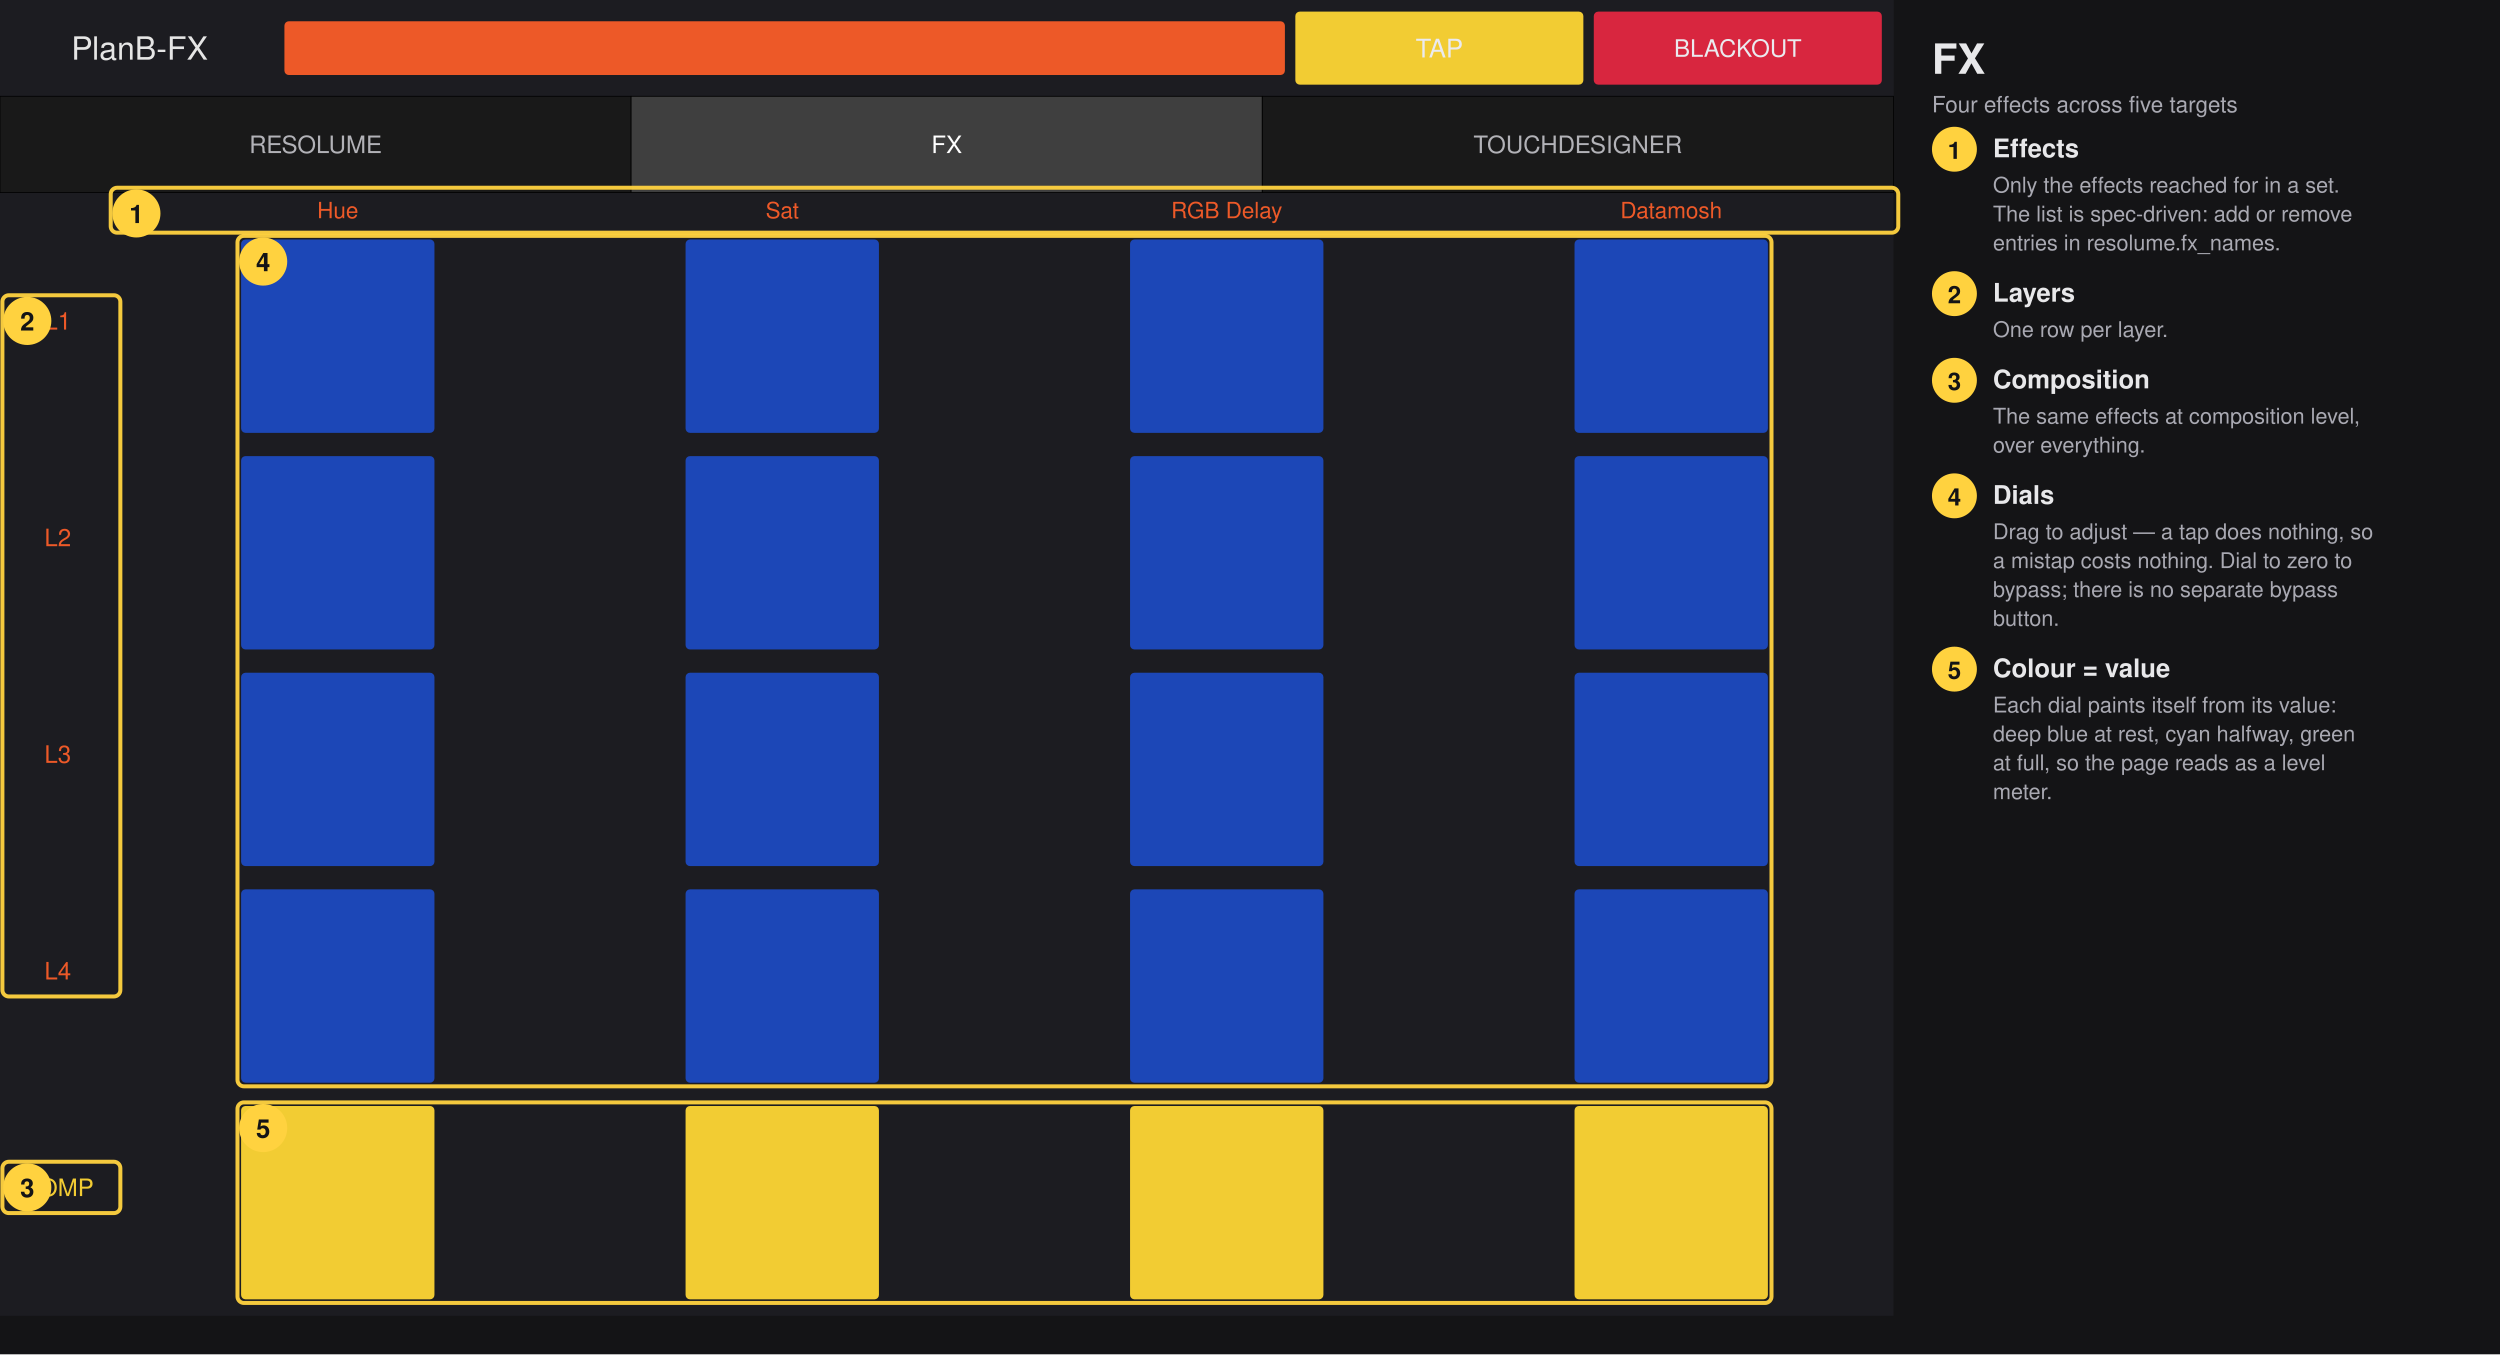
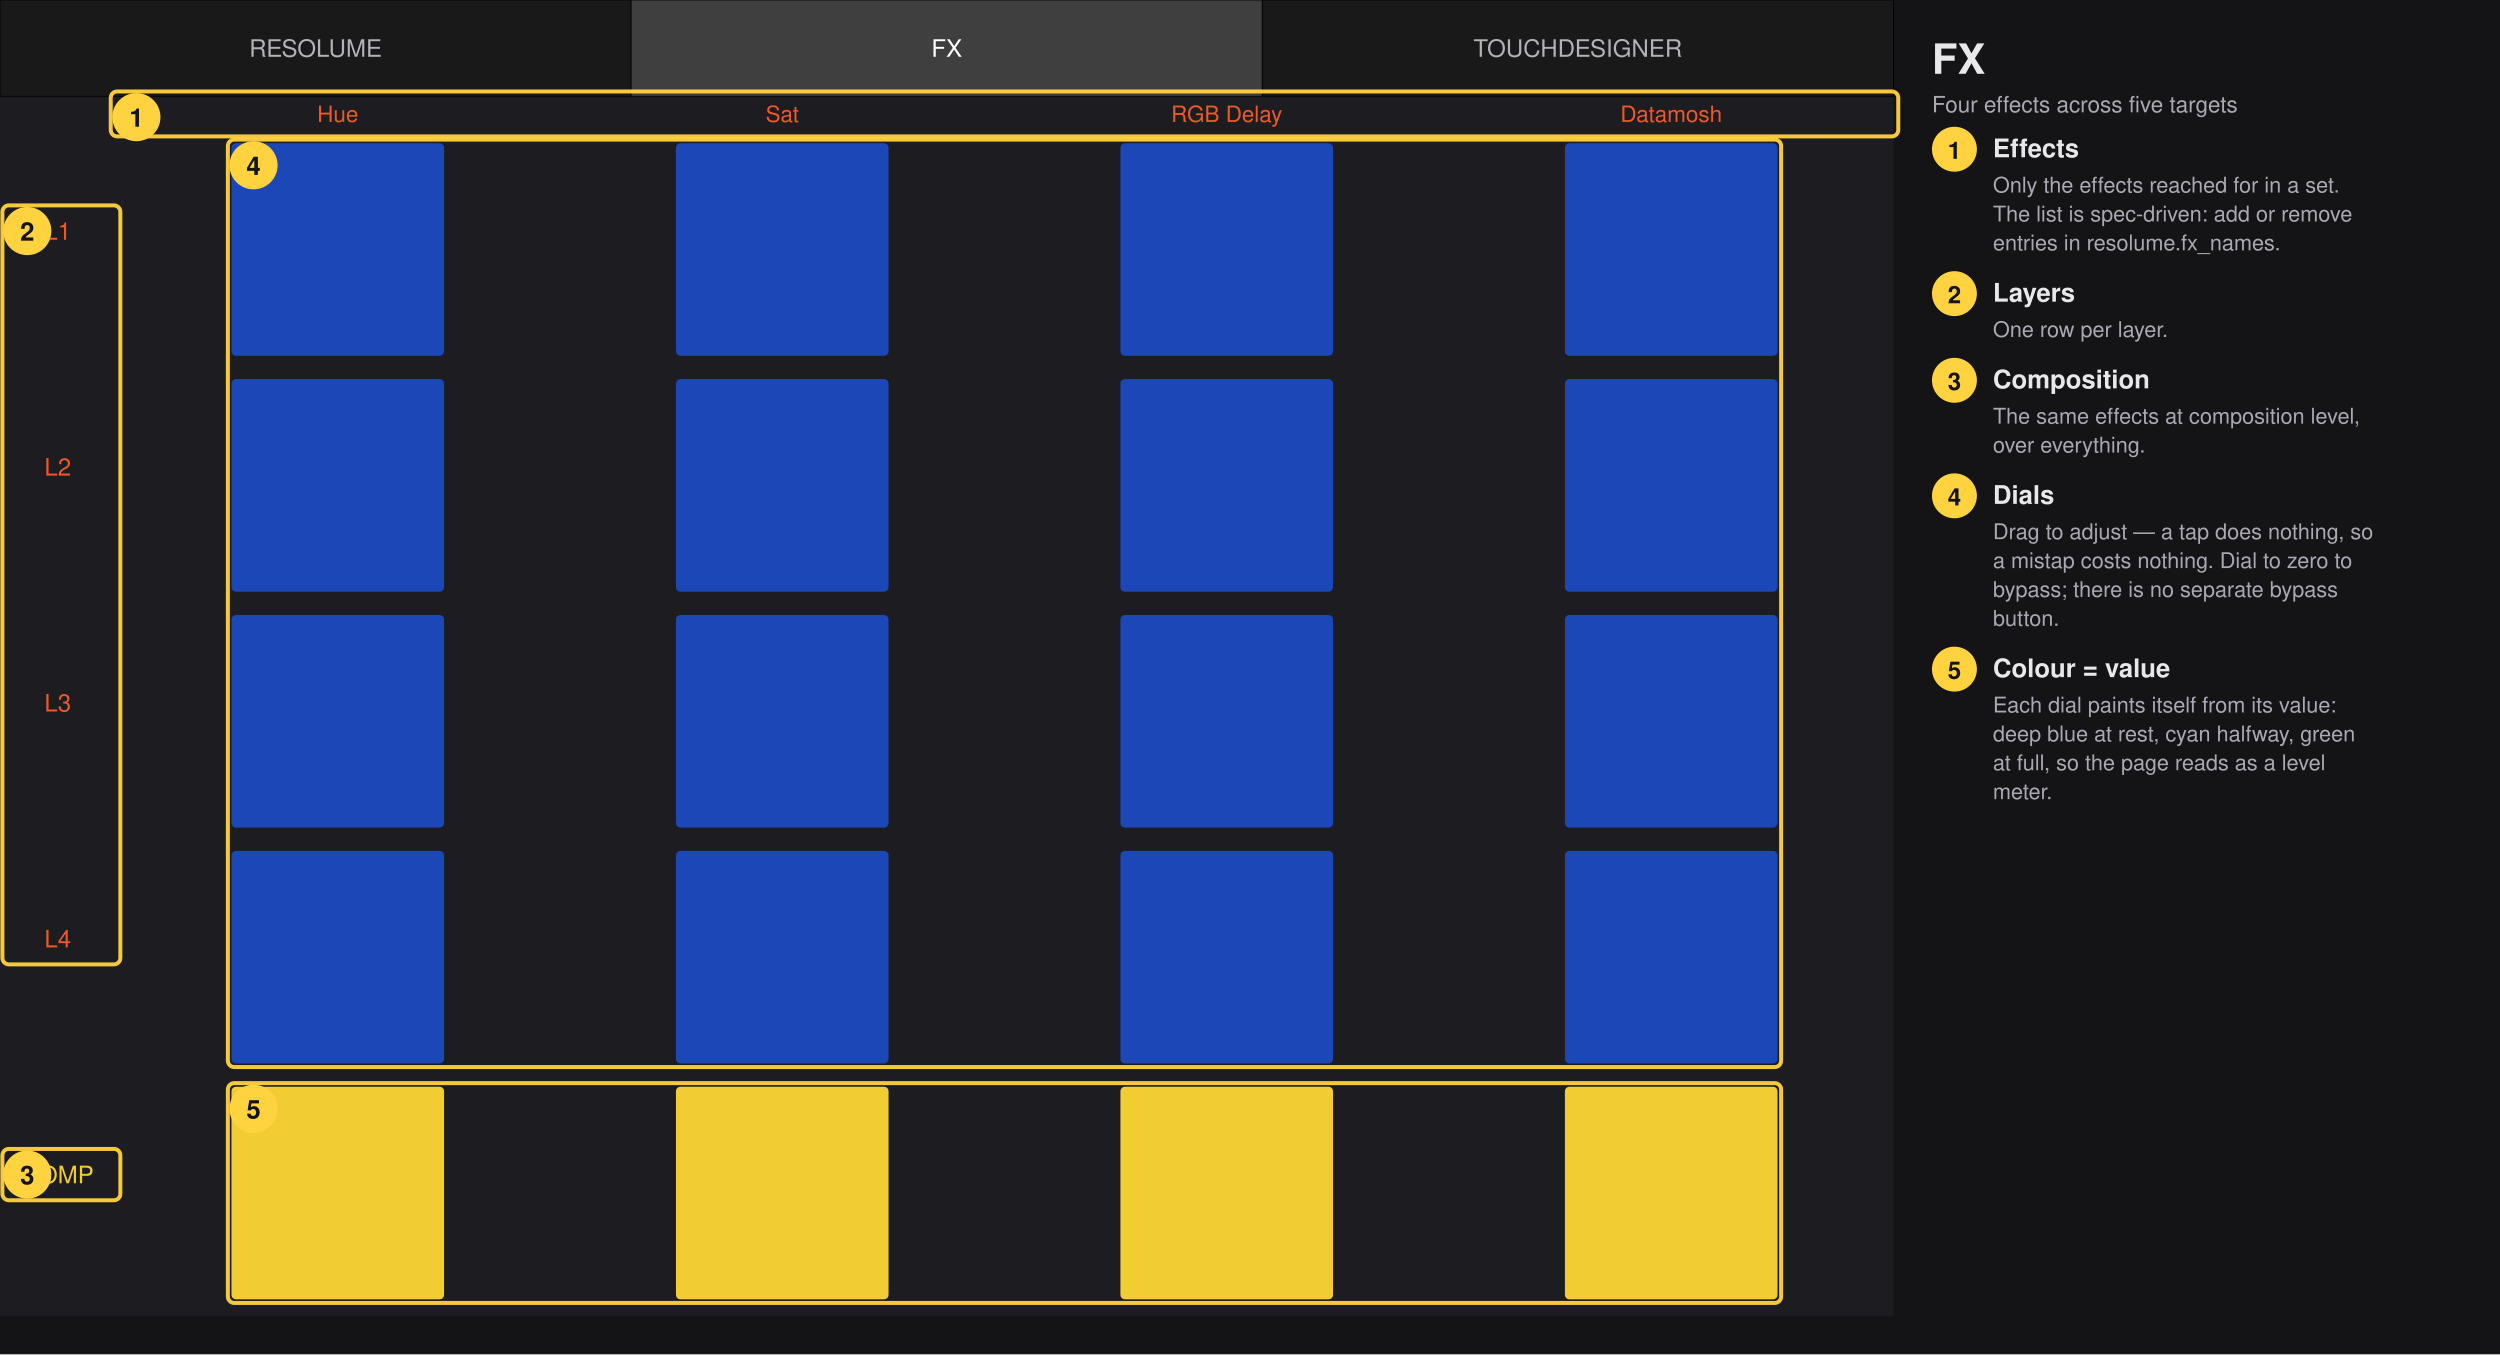
<svg xmlns="http://www.w3.org/2000/svg" width="1558" height="844" viewBox="0 0 1558 844">
  <rect width="100%" height="100%" fill="#141416" />
  <g>
    <rect x="0.0" y="0.0" width="1180.0" height="820.0" fill="rgba(28,28,33,1.000)" />
-     <rect x="0.0" y="0.0" width="1180.0" height="60.0" fill="rgba(28,28,33,1.000)" />
-     <text x="87.0" y="37.2" font-family="Helvetica,Arial,sans-serif" font-size="20" fill="rgba(229,229,229,1.000)" text-anchor="middle">PlanB-FX</text>
-     <rect x="994.0" y="8.0" width="178.0" height="44.0" rx="2" fill="rgba(216,38,63,1.000)" stroke="rgba(216,38,63,1.000)" stroke-width="1.5" />
-     <text x="1083.0" y="35.4" font-family="Helvetica,Arial,sans-serif" font-size="15" fill="rgba(234,234,239,1.000)" text-anchor="middle">BLACKOUT</text>
-     <rect x="808.0" y="8.0" width="178.0" height="44.0" rx="2" fill="rgba(242,204,51,1.000)" stroke="rgba(242,204,51,1.000)" stroke-width="1.5" />
-     <text x="897.0" y="35.8" font-family="Helvetica,Arial,sans-serif" font-size="16" fill="rgba(234,234,239,1.000)" text-anchor="middle">TAP</text>
-     <rect x="178.0" y="14.0" width="622.0" height="32.0" rx="2" fill="rgba(237,89,40,1.000)" stroke="rgba(237,89,40,1.000)" stroke-width="1.5" />
-     <rect x="0.0" y="60.0" width="393.3" height="60.0" fill="rgba(25,25,25,1.000)" stroke="#000" stroke-width="0.5" />
-     <text x="196.7" y="95.4" font-family="Helvetica,Arial,sans-serif" font-size="15" fill="rgba(178,178,183,1.000)" text-anchor="middle">RESOLUME</text>
-     <rect x="393.3" y="60.0" width="393.3" height="60.0" fill="rgba(63,63,63,1.000)" stroke="#000" stroke-width="0.5" />
-     <text x="590.0" y="95.4" font-family="Helvetica,Arial,sans-serif" font-size="15" fill="rgba(255,255,255,1.000)" text-anchor="middle">FX</text>
-     <rect x="786.7" y="60.0" width="393.3" height="60.0" fill="rgba(25,25,25,1.000)" stroke="#000" stroke-width="0.5" />
-     <text x="983.3" y="95.4" font-family="Helvetica,Arial,sans-serif" font-size="15" fill="rgba(178,178,183,1.000)" text-anchor="middle">TOUCHDESIGNER</text>
-     <text x="210.5" y="136.0" font-family="Helvetica,Arial,sans-serif" font-size="14" fill="rgba(237,89,40,1.000)" text-anchor="middle">Hue</text>
-     <text x="487.5" y="136.0" font-family="Helvetica,Arial,sans-serif" font-size="14" fill="rgba(237,89,40,1.000)" text-anchor="middle">Sat</text>
-     <text x="764.5" y="136.0" font-family="Helvetica,Arial,sans-serif" font-size="14" fill="rgba(237,89,40,1.000)" text-anchor="middle">RGB Delay</text>
-     <text x="1041.5" y="136.0" font-family="Helvetica,Arial,sans-serif" font-size="14" fill="rgba(237,89,40,1.000)" text-anchor="middle">Datamosh</text>
-     <text x="36.0" y="205.4" font-family="Helvetica,Arial,sans-serif" font-size="15" fill="rgba(237,89,40,1.000)" text-anchor="middle">L1</text>
-     <rect x="151.0" y="150.0" width="119.0" height="119.0" rx="2" fill="rgba(28,71,183,1.000)" stroke="rgba(28,71,183,1.000)" stroke-width="1.5" />
-     <rect x="428.0" y="150.0" width="119.0" height="119.0" rx="2" fill="rgba(28,71,183,1.000)" stroke="rgba(28,71,183,1.000)" stroke-width="1.5" />
-     <rect x="705.0" y="150.0" width="119.0" height="119.0" rx="2" fill="rgba(28,71,183,1.000)" stroke="rgba(28,71,183,1.000)" stroke-width="1.5" />
-     <rect x="982.0" y="150.0" width="119.0" height="119.0" rx="2" fill="rgba(28,71,183,1.000)" stroke="rgba(28,71,183,1.000)" stroke-width="1.5" />
-     <text x="36.0" y="340.4" font-family="Helvetica,Arial,sans-serif" font-size="15" fill="rgba(237,89,40,1.000)" text-anchor="middle">L2</text>
-     <rect x="151.0" y="285.0" width="119.0" height="119.0" rx="2" fill="rgba(28,71,183,1.000)" stroke="rgba(28,71,183,1.000)" stroke-width="1.5" />
-     <rect x="428.0" y="285.0" width="119.0" height="119.0" rx="2" fill="rgba(28,71,183,1.000)" stroke="rgba(28,71,183,1.000)" stroke-width="1.5" />
-     <rect x="705.0" y="285.0" width="119.0" height="119.0" rx="2" fill="rgba(28,71,183,1.000)" stroke="rgba(28,71,183,1.000)" stroke-width="1.5" />
-     <rect x="982.0" y="285.0" width="119.0" height="119.0" rx="2" fill="rgba(28,71,183,1.000)" stroke="rgba(28,71,183,1.000)" stroke-width="1.5" />
-     <text x="36.0" y="475.4" font-family="Helvetica,Arial,sans-serif" font-size="15" fill="rgba(237,89,40,1.000)" text-anchor="middle">L3</text>
-     <rect x="151.0" y="420.0" width="119.0" height="119.0" rx="2" fill="rgba(28,71,183,1.000)" stroke="rgba(28,71,183,1.000)" stroke-width="1.5" />
-     <rect x="428.0" y="420.0" width="119.0" height="119.0" rx="2" fill="rgba(28,71,183,1.000)" stroke="rgba(28,71,183,1.000)" stroke-width="1.5" />
-     <rect x="705.0" y="420.0" width="119.0" height="119.0" rx="2" fill="rgba(28,71,183,1.000)" stroke="rgba(28,71,183,1.000)" stroke-width="1.5" />
-     <rect x="982.0" y="420.0" width="119.0" height="119.0" rx="2" fill="rgba(28,71,183,1.000)" stroke="rgba(28,71,183,1.000)" stroke-width="1.5" />
-     <text x="36.0" y="610.4" font-family="Helvetica,Arial,sans-serif" font-size="15" fill="rgba(237,89,40,1.000)" text-anchor="middle">L4</text>
-     <rect x="151.0" y="555.0" width="119.0" height="119.0" rx="2" fill="rgba(28,71,183,1.000)" stroke="rgba(28,71,183,1.000)" stroke-width="1.5" />
-     <rect x="428.0" y="555.0" width="119.0" height="119.0" rx="2" fill="rgba(28,71,183,1.000)" stroke="rgba(28,71,183,1.000)" stroke-width="1.5" />
-     <rect x="705.0" y="555.0" width="119.0" height="119.0" rx="2" fill="rgba(28,71,183,1.000)" stroke="rgba(28,71,183,1.000)" stroke-width="1.5" />
-     <rect x="982.0" y="555.0" width="119.0" height="119.0" rx="2" fill="rgba(28,71,183,1.000)" stroke="rgba(28,71,183,1.000)" stroke-width="1.5" />
-     <text x="36.0" y="745.4" font-family="Helvetica,Arial,sans-serif" font-size="15" fill="rgba(242,204,51,1.000)" text-anchor="middle">COMP</text>
-     <rect x="151.0" y="690.0" width="119.0" height="119.0" rx="2" fill="rgba(242,204,51,1.000)" stroke="rgba(242,204,51,1.000)" stroke-width="1.5" />
-     <rect x="428.0" y="690.0" width="119.0" height="119.0" rx="2" fill="rgba(242,204,51,1.000)" stroke="rgba(242,204,51,1.000)" stroke-width="1.5" />
-     <rect x="705.0" y="690.0" width="119.0" height="119.0" rx="2" fill="rgba(242,204,51,1.000)" stroke="rgba(242,204,51,1.000)" stroke-width="1.5" />
-     <rect x="982.0" y="690.0" width="119.0" height="119.0" rx="2" fill="rgba(242,204,51,1.000)" stroke="rgba(242,204,51,1.000)" stroke-width="1.5" />
+     <rect x="0.0" y="0.0" width="393.3" height="60.0" fill="rgba(25,25,25,1.000)" stroke="#000" stroke-width="0.5" />
+     <text x="196.7" y="35.4" font-family="Helvetica,Arial,sans-serif" font-size="15" fill="rgba(178,178,183,1.000)" text-anchor="middle">RESOLUME</text>
+     <rect x="393.3" y="0.0" width="393.3" height="60.0" fill="rgba(63,63,63,1.000)" stroke="#000" stroke-width="0.5" />
+     <text x="590.0" y="35.4" font-family="Helvetica,Arial,sans-serif" font-size="15" fill="rgba(255,255,255,1.000)" text-anchor="middle">FX</text>
+     <rect x="786.7" y="0.0" width="393.3" height="60.0" fill="rgba(25,25,25,1.000)" stroke="#000" stroke-width="0.5" />
+     <text x="983.3" y="35.4" font-family="Helvetica,Arial,sans-serif" font-size="15" fill="rgba(178,178,183,1.000)" text-anchor="middle">TOUCHDESIGNER</text>
+     <text x="210.5" y="76.0" font-family="Helvetica,Arial,sans-serif" font-size="14" fill="rgba(237,89,40,1.000)" text-anchor="middle">Hue</text>
+     <text x="487.5" y="76.0" font-family="Helvetica,Arial,sans-serif" font-size="14" fill="rgba(237,89,40,1.000)" text-anchor="middle">Sat</text>
+     <text x="764.5" y="76.0" font-family="Helvetica,Arial,sans-serif" font-size="14" fill="rgba(237,89,40,1.000)" text-anchor="middle">RGB Delay</text>
+     <text x="1041.5" y="76.0" font-family="Helvetica,Arial,sans-serif" font-size="14" fill="rgba(237,89,40,1.000)" text-anchor="middle">Datamosh</text>
+     <text x="36.0" y="149.4" font-family="Helvetica,Arial,sans-serif" font-size="15" fill="rgba(237,89,40,1.000)" text-anchor="middle">L1</text>
+     <rect x="145.0" y="90.0" width="131.0" height="131.0" rx="2" fill="rgba(28,71,183,1.000)" stroke="rgba(28,71,183,1.000)" stroke-width="1.5" />
+     <rect x="422.0" y="90.0" width="131.0" height="131.0" rx="2" fill="rgba(28,71,183,1.000)" stroke="rgba(28,71,183,1.000)" stroke-width="1.5" />
+     <rect x="699.0" y="90.0" width="131.0" height="131.0" rx="2" fill="rgba(28,71,183,1.000)" stroke="rgba(28,71,183,1.000)" stroke-width="1.5" />
+     <rect x="976.0" y="90.0" width="131.0" height="131.0" rx="2" fill="rgba(28,71,183,1.000)" stroke="rgba(28,71,183,1.000)" stroke-width="1.5" />
+     <text x="36.0" y="296.4" font-family="Helvetica,Arial,sans-serif" font-size="15" fill="rgba(237,89,40,1.000)" text-anchor="middle">L2</text>
+     <rect x="145.0" y="237.0" width="131.0" height="131.0" rx="2" fill="rgba(28,71,183,1.000)" stroke="rgba(28,71,183,1.000)" stroke-width="1.5" />
+     <rect x="422.0" y="237.0" width="131.0" height="131.0" rx="2" fill="rgba(28,71,183,1.000)" stroke="rgba(28,71,183,1.000)" stroke-width="1.5" />
+     <rect x="699.0" y="237.0" width="131.0" height="131.0" rx="2" fill="rgba(28,71,183,1.000)" stroke="rgba(28,71,183,1.000)" stroke-width="1.5" />
+     <rect x="976.0" y="237.0" width="131.0" height="131.0" rx="2" fill="rgba(28,71,183,1.000)" stroke="rgba(28,71,183,1.000)" stroke-width="1.5" />
+     <text x="36.0" y="443.4" font-family="Helvetica,Arial,sans-serif" font-size="15" fill="rgba(237,89,40,1.000)" text-anchor="middle">L3</text>
+     <rect x="145.0" y="384.0" width="131.0" height="131.0" rx="2" fill="rgba(28,71,183,1.000)" stroke="rgba(28,71,183,1.000)" stroke-width="1.5" />
+     <rect x="422.0" y="384.0" width="131.0" height="131.0" rx="2" fill="rgba(28,71,183,1.000)" stroke="rgba(28,71,183,1.000)" stroke-width="1.5" />
+     <rect x="699.0" y="384.0" width="131.0" height="131.0" rx="2" fill="rgba(28,71,183,1.000)" stroke="rgba(28,71,183,1.000)" stroke-width="1.5" />
+     <rect x="976.0" y="384.0" width="131.0" height="131.0" rx="2" fill="rgba(28,71,183,1.000)" stroke="rgba(28,71,183,1.000)" stroke-width="1.5" />
+     <text x="36.0" y="590.4" font-family="Helvetica,Arial,sans-serif" font-size="15" fill="rgba(237,89,40,1.000)" text-anchor="middle">L4</text>
+     <rect x="145.0" y="531.0" width="131.0" height="131.0" rx="2" fill="rgba(28,71,183,1.000)" stroke="rgba(28,71,183,1.000)" stroke-width="1.5" />
+     <rect x="422.0" y="531.0" width="131.0" height="131.0" rx="2" fill="rgba(28,71,183,1.000)" stroke="rgba(28,71,183,1.000)" stroke-width="1.5" />
+     <rect x="699.0" y="531.0" width="131.0" height="131.0" rx="2" fill="rgba(28,71,183,1.000)" stroke="rgba(28,71,183,1.000)" stroke-width="1.5" />
+     <rect x="976.0" y="531.0" width="131.0" height="131.0" rx="2" fill="rgba(28,71,183,1.000)" stroke="rgba(28,71,183,1.000)" stroke-width="1.5" />
+     <text x="36.0" y="737.4" font-family="Helvetica,Arial,sans-serif" font-size="15" fill="rgba(242,204,51,1.000)" text-anchor="middle">COMP</text>
+     <rect x="145.0" y="678.0" width="131.0" height="131.0" rx="2" fill="rgba(242,204,51,1.000)" stroke="rgba(242,204,51,1.000)" stroke-width="1.5" />
+     <rect x="422.0" y="678.0" width="131.0" height="131.0" rx="2" fill="rgba(242,204,51,1.000)" stroke="rgba(242,204,51,1.000)" stroke-width="1.5" />
+     <rect x="699.0" y="678.0" width="131.0" height="131.0" rx="2" fill="rgba(242,204,51,1.000)" stroke="rgba(242,204,51,1.000)" stroke-width="1.5" />
+     <rect x="976.0" y="678.0" width="131.0" height="131.0" rx="2" fill="rgba(242,204,51,1.000)" stroke="rgba(242,204,51,1.000)" stroke-width="1.5" />
  </g>
-   <rect x="69.0" y="117.0" width="1114.0" height="28.0" fill="none" stroke="#ffd23f" stroke-width="2.5" rx="4" opacity="0.95" />
-   <circle cx="85.0" cy="133.0" r="15" fill="#ffd23f" />
-   <text x="85.0" y="139.0" text-anchor="middle" font-family="Helvetica,Arial,sans-serif" font-size="16" font-weight="bold" fill="#141416">1</text>
-   <rect x="1.5" y="184.0" width="73.5" height="437.0" fill="none" stroke="#ffd23f" stroke-width="2.5" rx="4" opacity="0.95" />
-   <circle cx="17.0" cy="200.0" r="15" fill="#ffd23f" />
-   <text x="17.0" y="206.0" text-anchor="middle" font-family="Helvetica,Arial,sans-serif" font-size="16" font-weight="bold" fill="#141416">2</text>
-   <rect x="1.5" y="724.0" width="73.5" height="32.0" fill="none" stroke="#ffd23f" stroke-width="2.5" rx="4" opacity="0.95" />
-   <circle cx="17.0" cy="740.0" r="15" fill="#ffd23f" />
-   <text x="17.0" y="746.0" text-anchor="middle" font-family="Helvetica,Arial,sans-serif" font-size="16" font-weight="bold" fill="#141416">3</text>
-   <rect x="148.0" y="147.0" width="956.0" height="530.0" fill="none" stroke="#ffd23f" stroke-width="2.5" rx="4" opacity="0.95" />
-   <circle cx="164.0" cy="163.0" r="15" fill="#ffd23f" />
-   <text x="164.0" y="169.0" text-anchor="middle" font-family="Helvetica,Arial,sans-serif" font-size="16" font-weight="bold" fill="#141416">4</text>
-   <rect x="148.0" y="687.0" width="956.0" height="125.0" fill="none" stroke="#ffd23f" stroke-width="2.5" rx="4" opacity="0.95" />
-   <circle cx="164.0" cy="703.0" r="15" fill="#ffd23f" />
-   <text x="164.0" y="709.0" text-anchor="middle" font-family="Helvetica,Arial,sans-serif" font-size="16" font-weight="bold" fill="#141416">5</text>
+   <rect x="69.0" y="57.0" width="1114.0" height="28.0" fill="none" stroke="#ffd23f" stroke-width="2.5" rx="4" opacity="0.95" />
+   <circle cx="85.0" cy="73.0" r="15" fill="#ffd23f" />
+   <text x="85.0" y="79.0" text-anchor="middle" font-family="Helvetica,Arial,sans-serif" font-size="16" font-weight="bold" fill="#141416">1</text>
+   <rect x="1.5" y="128.0" width="73.5" height="473.0" fill="none" stroke="#ffd23f" stroke-width="2.5" rx="4" opacity="0.95" />
+   <circle cx="17.0" cy="144.0" r="15" fill="#ffd23f" />
+   <text x="17.0" y="150.0" text-anchor="middle" font-family="Helvetica,Arial,sans-serif" font-size="16" font-weight="bold" fill="#141416">2</text>
+   <rect x="1.5" y="716.0" width="73.5" height="32.0" fill="none" stroke="#ffd23f" stroke-width="2.5" rx="4" opacity="0.95" />
+   <circle cx="17.0" cy="732.0" r="15" fill="#ffd23f" />
+   <text x="17.0" y="738.0" text-anchor="middle" font-family="Helvetica,Arial,sans-serif" font-size="16" font-weight="bold" fill="#141416">3</text>
+   <rect x="142.0" y="87.0" width="968.0" height="578.0" fill="none" stroke="#ffd23f" stroke-width="2.5" rx="4" opacity="0.95" />
+   <circle cx="158.0" cy="103.0" r="15" fill="#ffd23f" />
+   <text x="158.0" y="109.0" text-anchor="middle" font-family="Helvetica,Arial,sans-serif" font-size="16" font-weight="bold" fill="#141416">4</text>
+   <rect x="142.0" y="675.0" width="968.0" height="137.0" fill="none" stroke="#ffd23f" stroke-width="2.5" rx="4" opacity="0.95" />
+   <circle cx="158.0" cy="691.0" r="15" fill="#ffd23f" />
+   <text x="158.0" y="697.0" text-anchor="middle" font-family="Helvetica,Arial,sans-serif" font-size="16" font-weight="bold" fill="#141416">5</text>
  <text x="1204.0" y="46.0" font-family="Helvetica,Arial,sans-serif" font-size="26" font-weight="bold" fill="#e8e8ea">FX</text>
  <text x="1204.0" y="70.0" font-family="Helvetica,Arial,sans-serif" font-size="14" fill="#a9a9b2">Four effects across five targets</text>
  <circle cx="1218.0" cy="93.0" r="14" fill="#ffd23f" />
  <text x="1218.0" y="99.0" text-anchor="middle" font-family="Helvetica,Arial,sans-serif" font-size="15" font-weight="bold" fill="#141416">1</text>
  <text x="1242.0" y="98.0" font-family="Helvetica,Arial,sans-serif" font-size="16" font-weight="bold" fill="#e8e8ea">Effects</text>
  <text x="1242.0" y="120.0" font-family="Helvetica,Arial,sans-serif" font-size="13.5" fill="#a9a9b2">Only the effects reached for in a set.</text>
  <text x="1242.0" y="138.0" font-family="Helvetica,Arial,sans-serif" font-size="13.5" fill="#a9a9b2">The list is spec-driven: add or remove</text>
  <text x="1242.0" y="156.0" font-family="Helvetica,Arial,sans-serif" font-size="13.5" fill="#a9a9b2">entries in resolume.fx_names.</text>
  <circle cx="1218.0" cy="183.0" r="14" fill="#ffd23f" />
  <text x="1218.0" y="189.0" text-anchor="middle" font-family="Helvetica,Arial,sans-serif" font-size="15" font-weight="bold" fill="#141416">2</text>
  <text x="1242.0" y="188.0" font-family="Helvetica,Arial,sans-serif" font-size="16" font-weight="bold" fill="#e8e8ea">Layers</text>
  <text x="1242.0" y="210.0" font-family="Helvetica,Arial,sans-serif" font-size="13.5" fill="#a9a9b2">One row per layer.</text>
  <circle cx="1218.0" cy="237.0" r="14" fill="#ffd23f" />
  <text x="1218.0" y="243.0" text-anchor="middle" font-family="Helvetica,Arial,sans-serif" font-size="15" font-weight="bold" fill="#141416">3</text>
  <text x="1242.0" y="242.0" font-family="Helvetica,Arial,sans-serif" font-size="16" font-weight="bold" fill="#e8e8ea">Composition</text>
  <text x="1242.0" y="264.0" font-family="Helvetica,Arial,sans-serif" font-size="13.5" fill="#a9a9b2">The same effects at composition level,</text>
  <text x="1242.0" y="282.0" font-family="Helvetica,Arial,sans-serif" font-size="13.5" fill="#a9a9b2">over everything.</text>
  <circle cx="1218.0" cy="309.0" r="14" fill="#ffd23f" />
  <text x="1218.0" y="315.0" text-anchor="middle" font-family="Helvetica,Arial,sans-serif" font-size="15" font-weight="bold" fill="#141416">4</text>
  <text x="1242.0" y="314.0" font-family="Helvetica,Arial,sans-serif" font-size="16" font-weight="bold" fill="#e8e8ea">Dials</text>
  <text x="1242.0" y="336.0" font-family="Helvetica,Arial,sans-serif" font-size="13.5" fill="#a9a9b2">Drag to adjust — a tap does nothing, so</text>
  <text x="1242.0" y="354.0" font-family="Helvetica,Arial,sans-serif" font-size="13.5" fill="#a9a9b2">a mistap costs nothing. Dial to zero to</text>
  <text x="1242.0" y="372.0" font-family="Helvetica,Arial,sans-serif" font-size="13.5" fill="#a9a9b2">bypass; there is no separate bypass</text>
  <text x="1242.0" y="390.0" font-family="Helvetica,Arial,sans-serif" font-size="13.5" fill="#a9a9b2">button.</text>
  <circle cx="1218.0" cy="417.0" r="14" fill="#ffd23f" />
  <text x="1218.0" y="423.0" text-anchor="middle" font-family="Helvetica,Arial,sans-serif" font-size="15" font-weight="bold" fill="#141416">5</text>
  <text x="1242.0" y="422.0" font-family="Helvetica,Arial,sans-serif" font-size="16" font-weight="bold" fill="#e8e8ea">Colour = value</text>
  <text x="1242.0" y="444.0" font-family="Helvetica,Arial,sans-serif" font-size="13.5" fill="#a9a9b2">Each dial paints itself from its value:</text>
  <text x="1242.0" y="462.0" font-family="Helvetica,Arial,sans-serif" font-size="13.5" fill="#a9a9b2">deep blue at rest, cyan halfway, green</text>
  <text x="1242.0" y="480.0" font-family="Helvetica,Arial,sans-serif" font-size="13.5" fill="#a9a9b2">at full, so the page reads as a level</text>
  <text x="1242.0" y="498.0" font-family="Helvetica,Arial,sans-serif" font-size="13.5" fill="#a9a9b2">meter.</text>
</svg>
